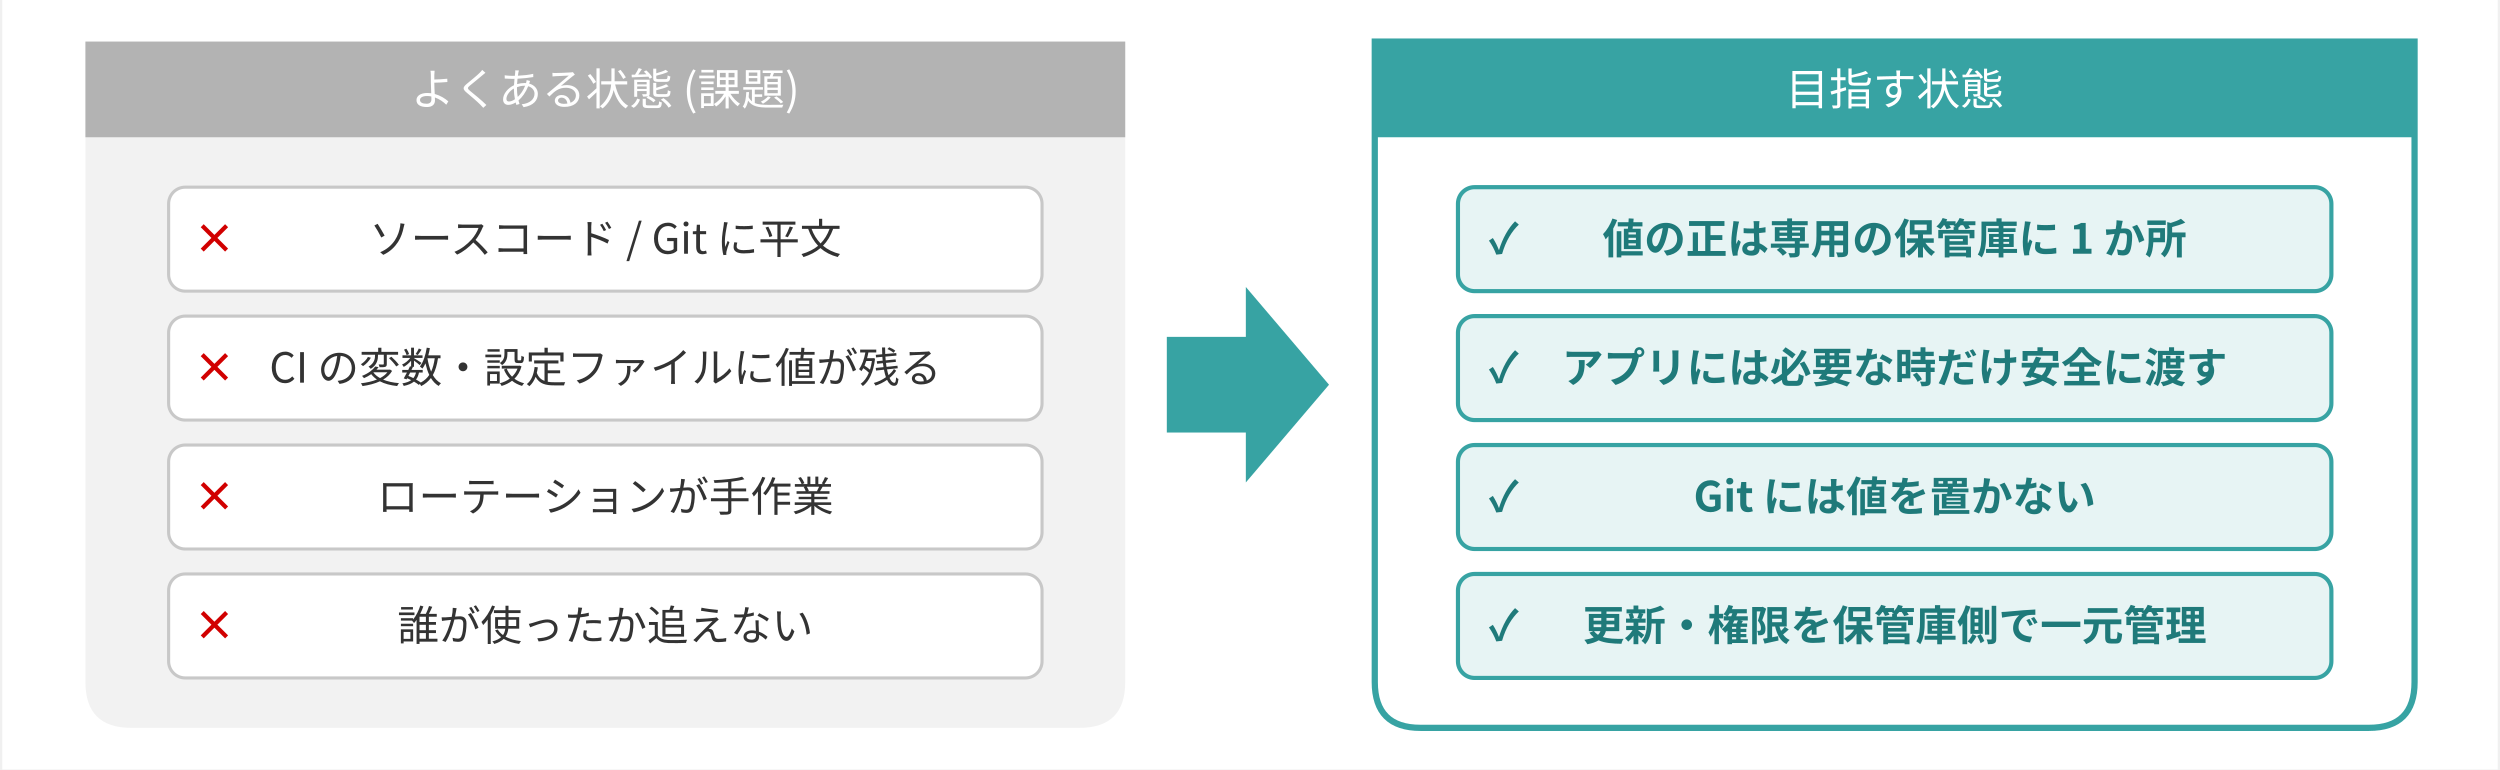
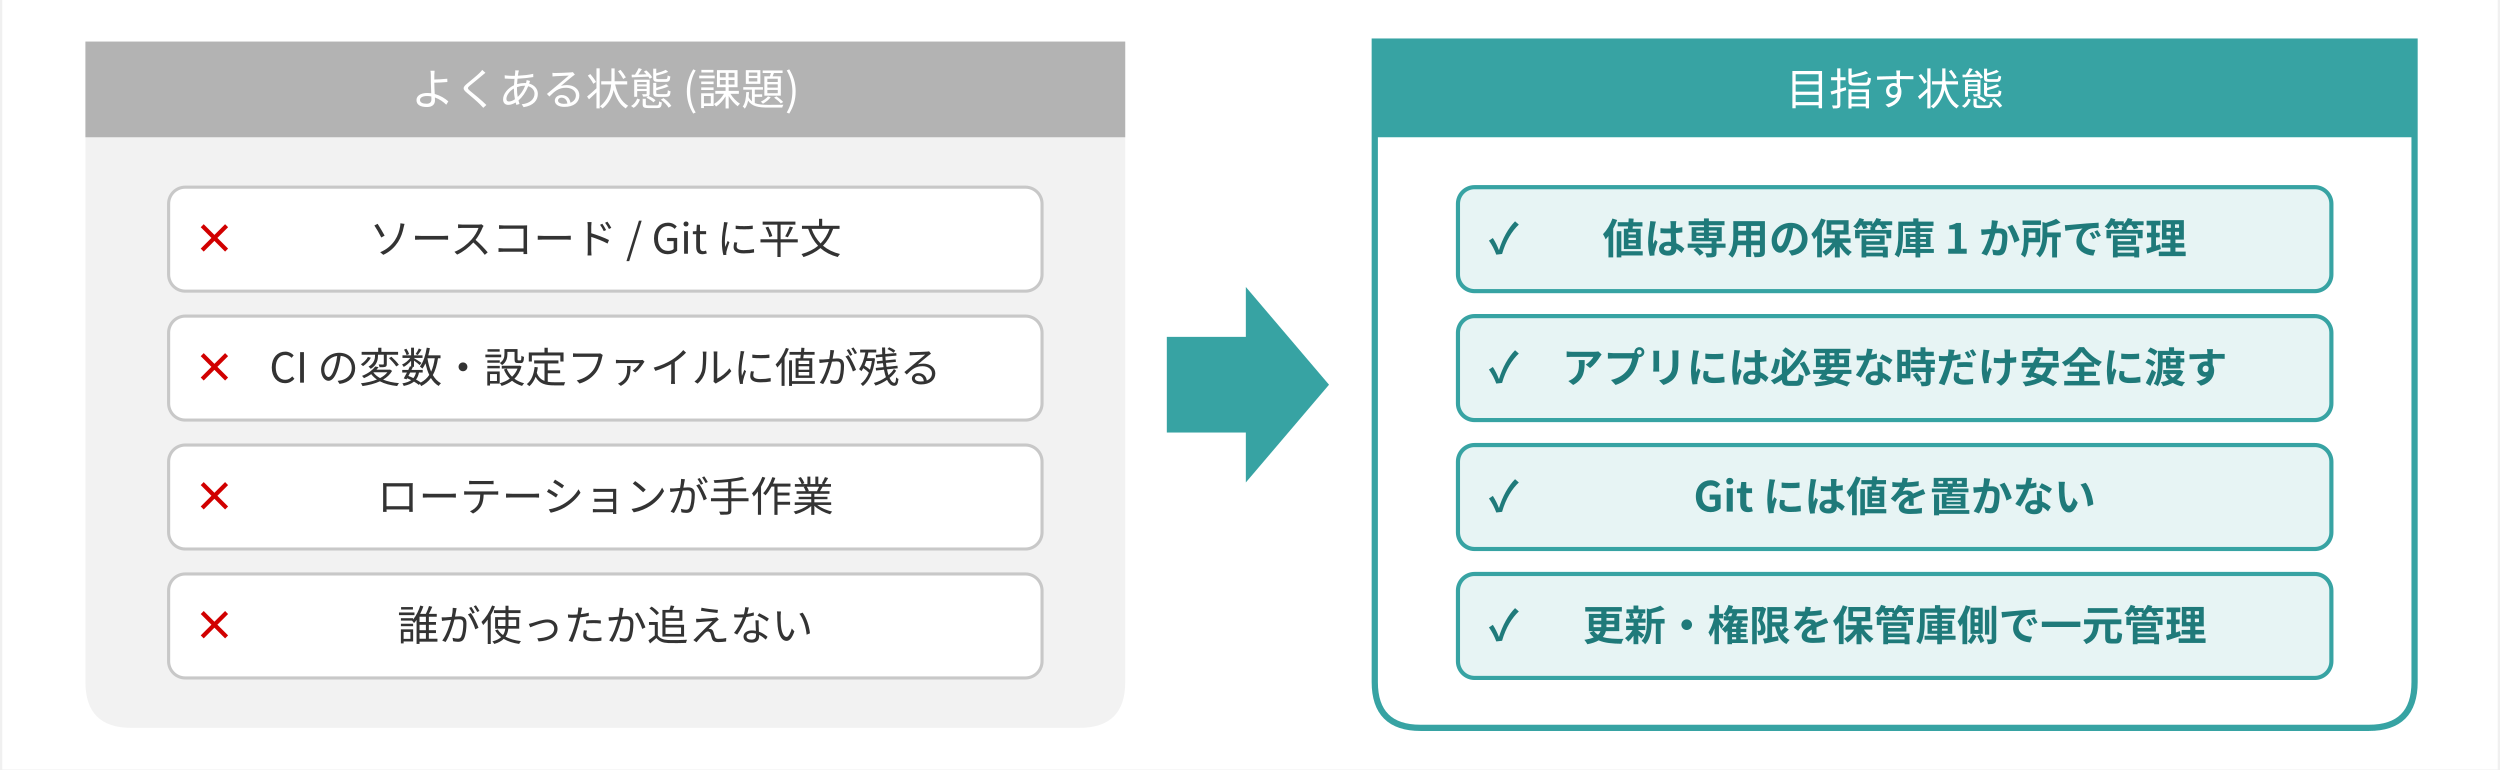
<svg xmlns="http://www.w3.org/2000/svg" viewBox="0 80 1200 370" width="900" height="277" font-family="'Noto Sans JP','Noto Sans CJK JP','Hiragino Sans','Hiragino Kaku Gothic ProN','Yu Gothic UI','Meiryo',sans-serif">
  <defs>
    <marker id="arr-teal" viewBox="0 0 10 10" refX="9" refY="5" markerWidth="7" markerHeight="7" orient="auto-start-reverse">
      <path d="M0,0 L10,5 L0,10 z" fill="#37a3a3" />
    </marker>
    <marker id="arr-gray" viewBox="0 0 10 10" refX="9" refY="5" markerWidth="7" markerHeight="7" orient="auto-start-reverse">
      <path d="M0,0 L10,5 L0,10 z" fill="#6b6b6b" />
    </marker>
    <marker id="arr-red" viewBox="0 0 10 10" refX="9" refY="5" markerWidth="7" markerHeight="7" orient="auto-start-reverse">
      <path d="M0,0 L10,5 L0,10 z" fill="#d10000" />
    </marker>
  </defs>
  <rect x="0" y="80" width="1200" height="370" fill="#ffffff" />
  <path d="M40,100 H540 V408 Q540,430 518,430 H62 Q40,430 40,408 Z" fill="#f2f2f2" />
  <rect x="40" y="100" width="500" height="46" fill="#b3b3b3" />
  <text x="290.0" y="130.5" text-anchor="middle" font-size="21" fill="#ffffff">よくある状態 (課題)</text>
  <rect x="80" y="170" width="420" height="50" rx="8" fill="#ffffff" stroke="#c8c8c8" stroke-width="1.5" />
  <text x="290.0" y="202.0" text-anchor="middle" font-size="20" fill="#333333">ソースコード / Git に平文</text>
  <text x="102" y="202" text-anchor="middle" font-size="20" fill="#d10000" font-weight="bold">×</text>
  <rect x="80" y="232" width="420" height="50" rx="8" fill="#ffffff" stroke="#c8c8c8" stroke-width="1.5" />
  <text x="290.0" y="264.0" text-anchor="middle" font-size="20" fill="#333333">CI の変数・設定ファイルに値が残る</text>
  <text x="102" y="264" text-anchor="middle" font-size="20" fill="#d10000" font-weight="bold">×</text>
  <rect x="80" y="294" width="420" height="50" rx="8" fill="#ffffff" stroke="#c8c8c8" stroke-width="1.5" />
  <text x="290.0" y="326.0" text-anchor="middle" font-size="20" fill="#333333">ローテーションが手作業</text>
  <text x="102" y="326" text-anchor="middle" font-size="20" fill="#d10000" font-weight="bold">×</text>
  <rect x="80" y="356" width="420" height="50" rx="8" fill="#ffffff" stroke="#c8c8c8" stroke-width="1.5" />
  <text x="290.0" y="388.0" text-anchor="middle" font-size="20" fill="#333333">誰が使ったか追えない</text>
  <text x="102" y="388" text-anchor="middle" font-size="20" fill="#d10000" font-weight="bold">×</text>
  <path d="M560,242 H598 V218 L638,265 L598,312 V288 H560 Z" fill="#37a3a3" />
  <path d="M660,100 H1160 V408 Q1160,430 1138,430 H682 Q660,430 660,408 Z" fill="#ffffff" stroke="#37a3a3" stroke-width="3" />
  <rect x="660" y="100" width="500" height="46" fill="#37a3a3" />
  <text x="910.0" y="130.5" text-anchor="middle" font-size="21" fill="#ffffff">目指す状態</text>
  <rect x="700" y="170" width="420" height="50" rx="8" fill="#e7f4f4" stroke="#37a3a3" stroke-width="2" />
-   <text x="910.0" y="202.0" text-anchor="middle" font-size="20" fill="#1f7a7a" font-weight="bold">値の正は専用の保管庫に 1 か所</text>
+   <text x="910.0" y="202.0" text-anchor="middle" font-size="20" fill="#1f7a7a" font-weight="bold">値は専用の保管庫 1 か所で管理</text>
  <text x="722" y="202" text-anchor="middle" font-size="20" fill="#1f7a7a" font-weight="bold">✓</text>
  <rect x="700" y="232" width="420" height="50" rx="8" fill="#e7f4f4" stroke="#37a3a3" stroke-width="2" />
  <text x="910.0" y="264.0" text-anchor="middle" font-size="20" fill="#1f7a7a" font-weight="bold">アプリには必要な時だけ安全に渡す</text>
  <text x="722" y="264" text-anchor="middle" font-size="20" fill="#1f7a7a" font-weight="bold">✓</text>
  <rect x="700" y="294" width="420" height="50" rx="8" fill="#e7f4f4" stroke="#37a3a3" stroke-width="2" />
  <text x="910.0" y="326.0" text-anchor="middle" font-size="20" fill="#1f7a7a" font-weight="bold">Git には値を置かない</text>
  <text x="722" y="326" text-anchor="middle" font-size="20" fill="#1f7a7a" font-weight="bold">✓</text>
  <rect x="700" y="356" width="420" height="50" rx="8" fill="#e7f4f4" stroke="#37a3a3" stroke-width="2" />
  <text x="910.0" y="388.0" text-anchor="middle" font-size="20" fill="#1f7a7a" font-weight="bold">更新・権限を保管庫側で一元管理</text>
  <text x="722" y="388" text-anchor="middle" font-size="20" fill="#1f7a7a" font-weight="bold">✓</text>
</svg>
